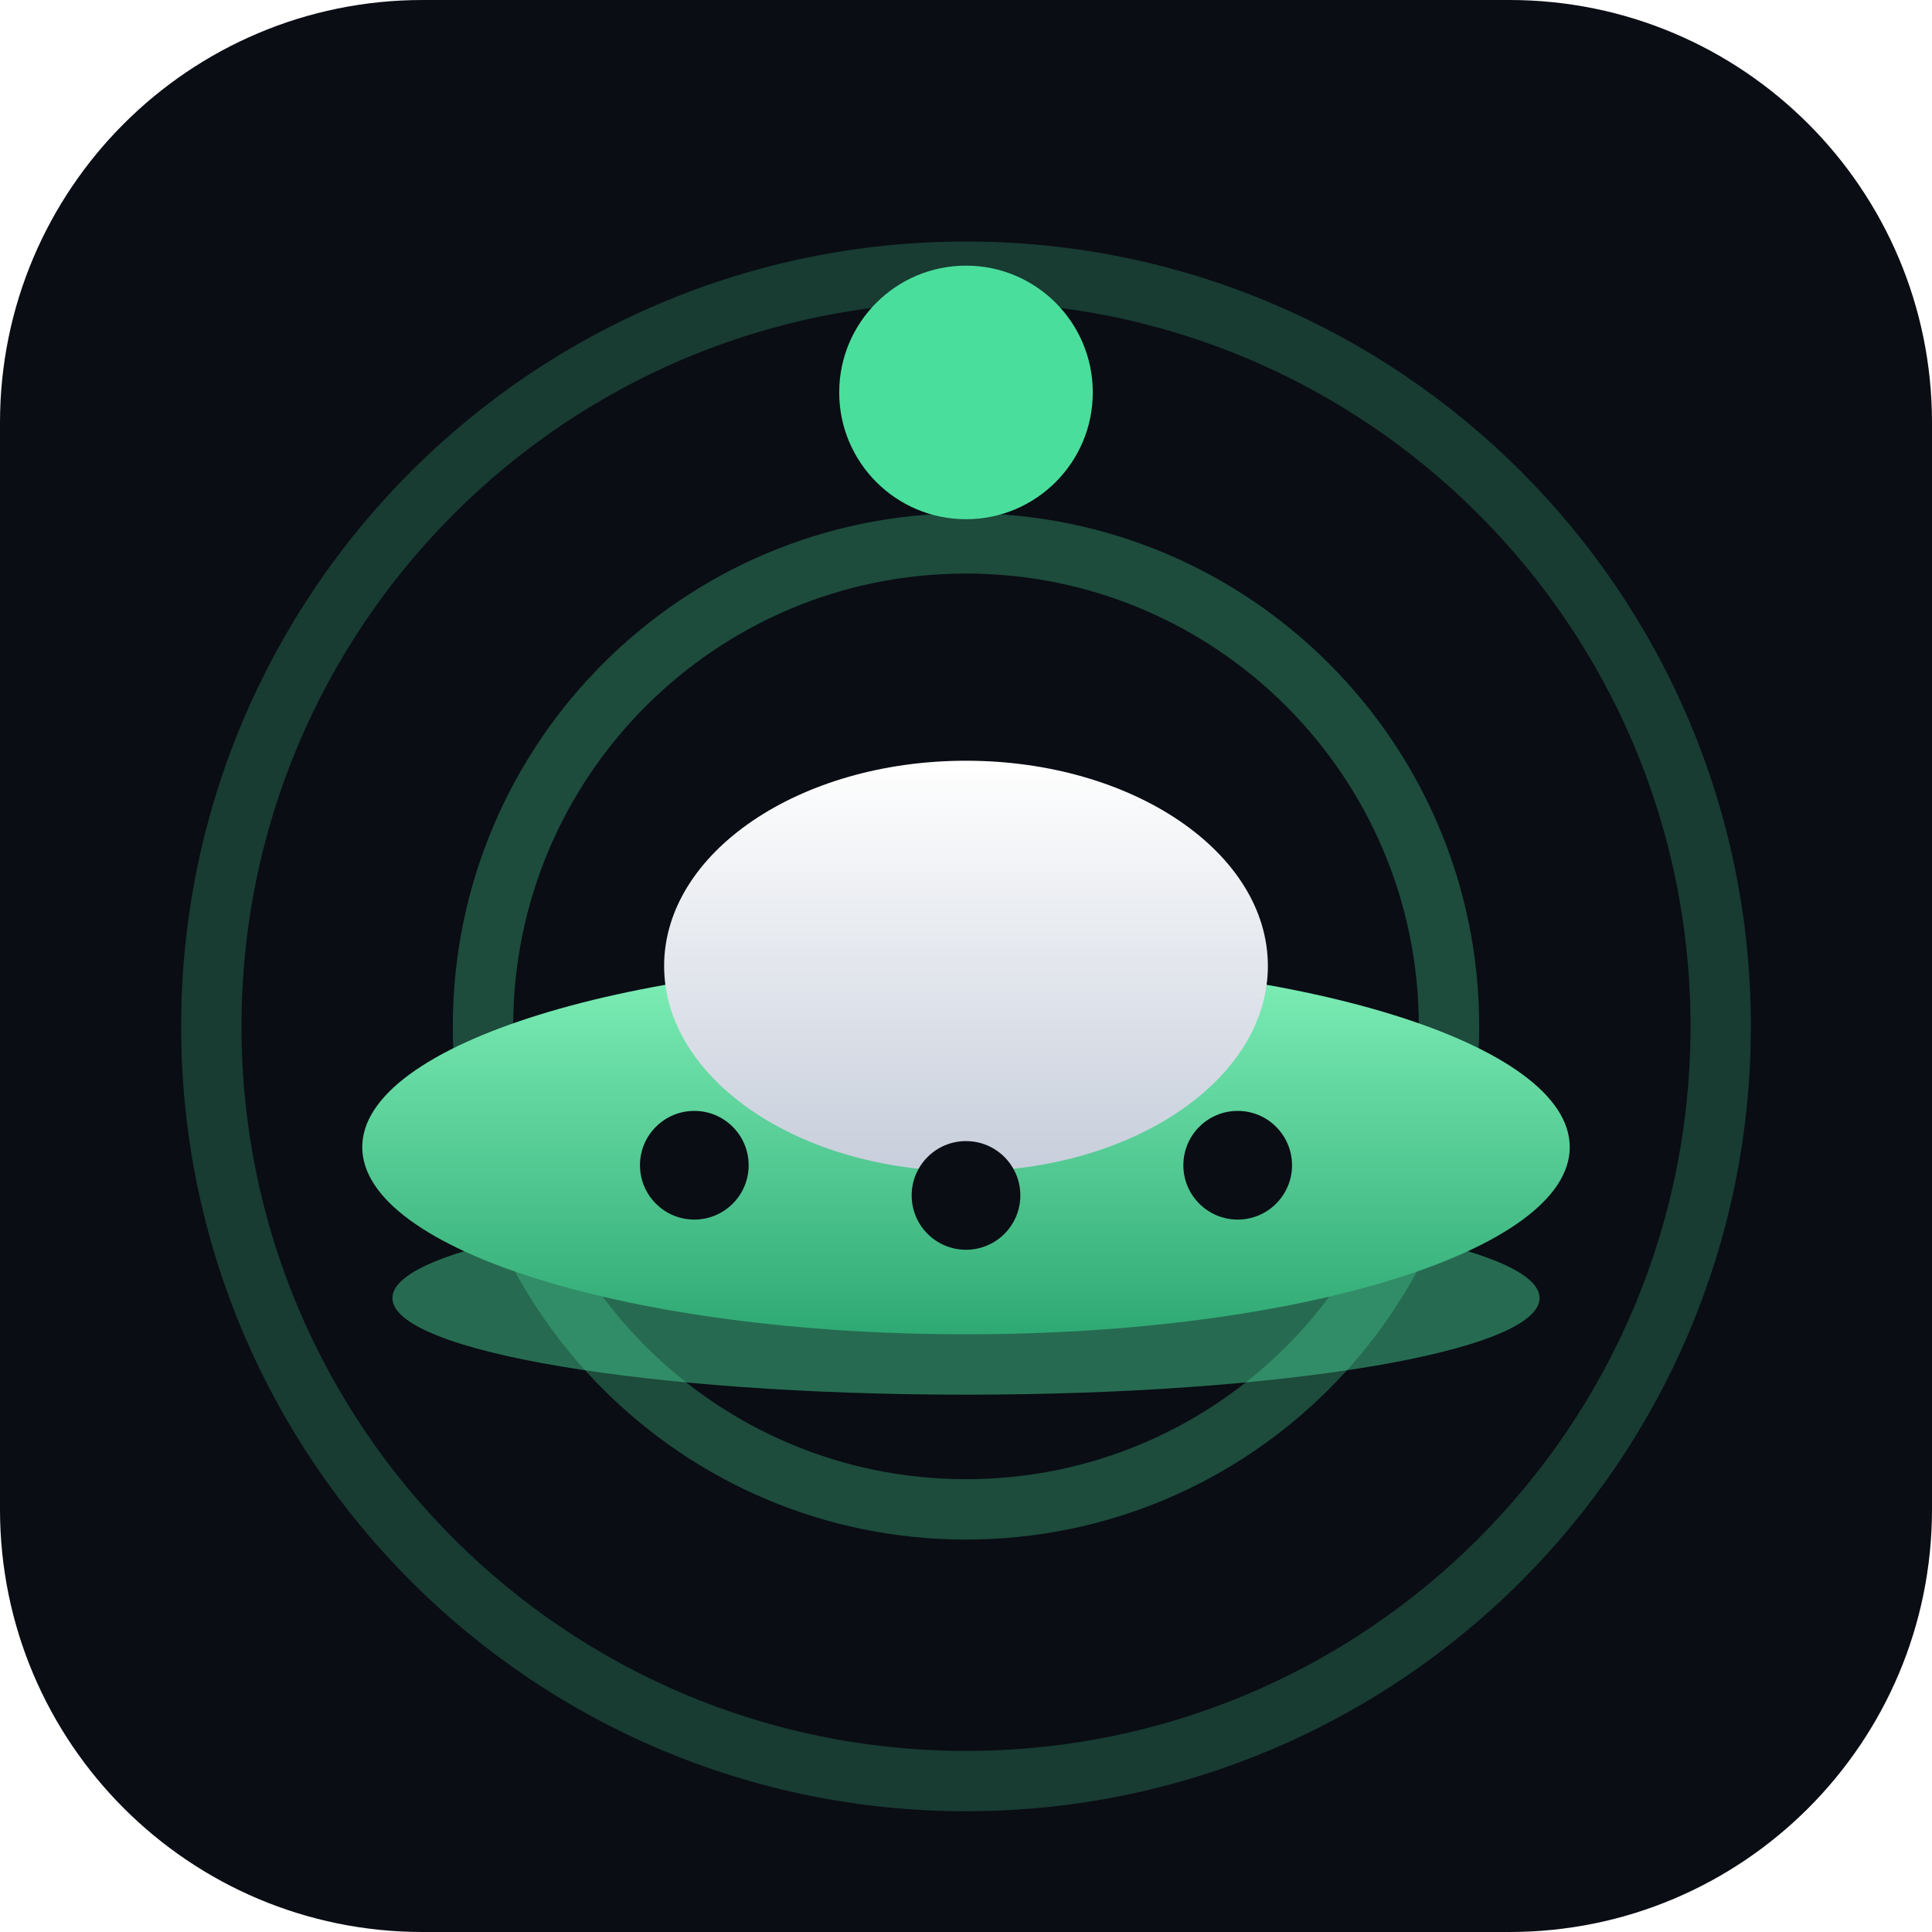
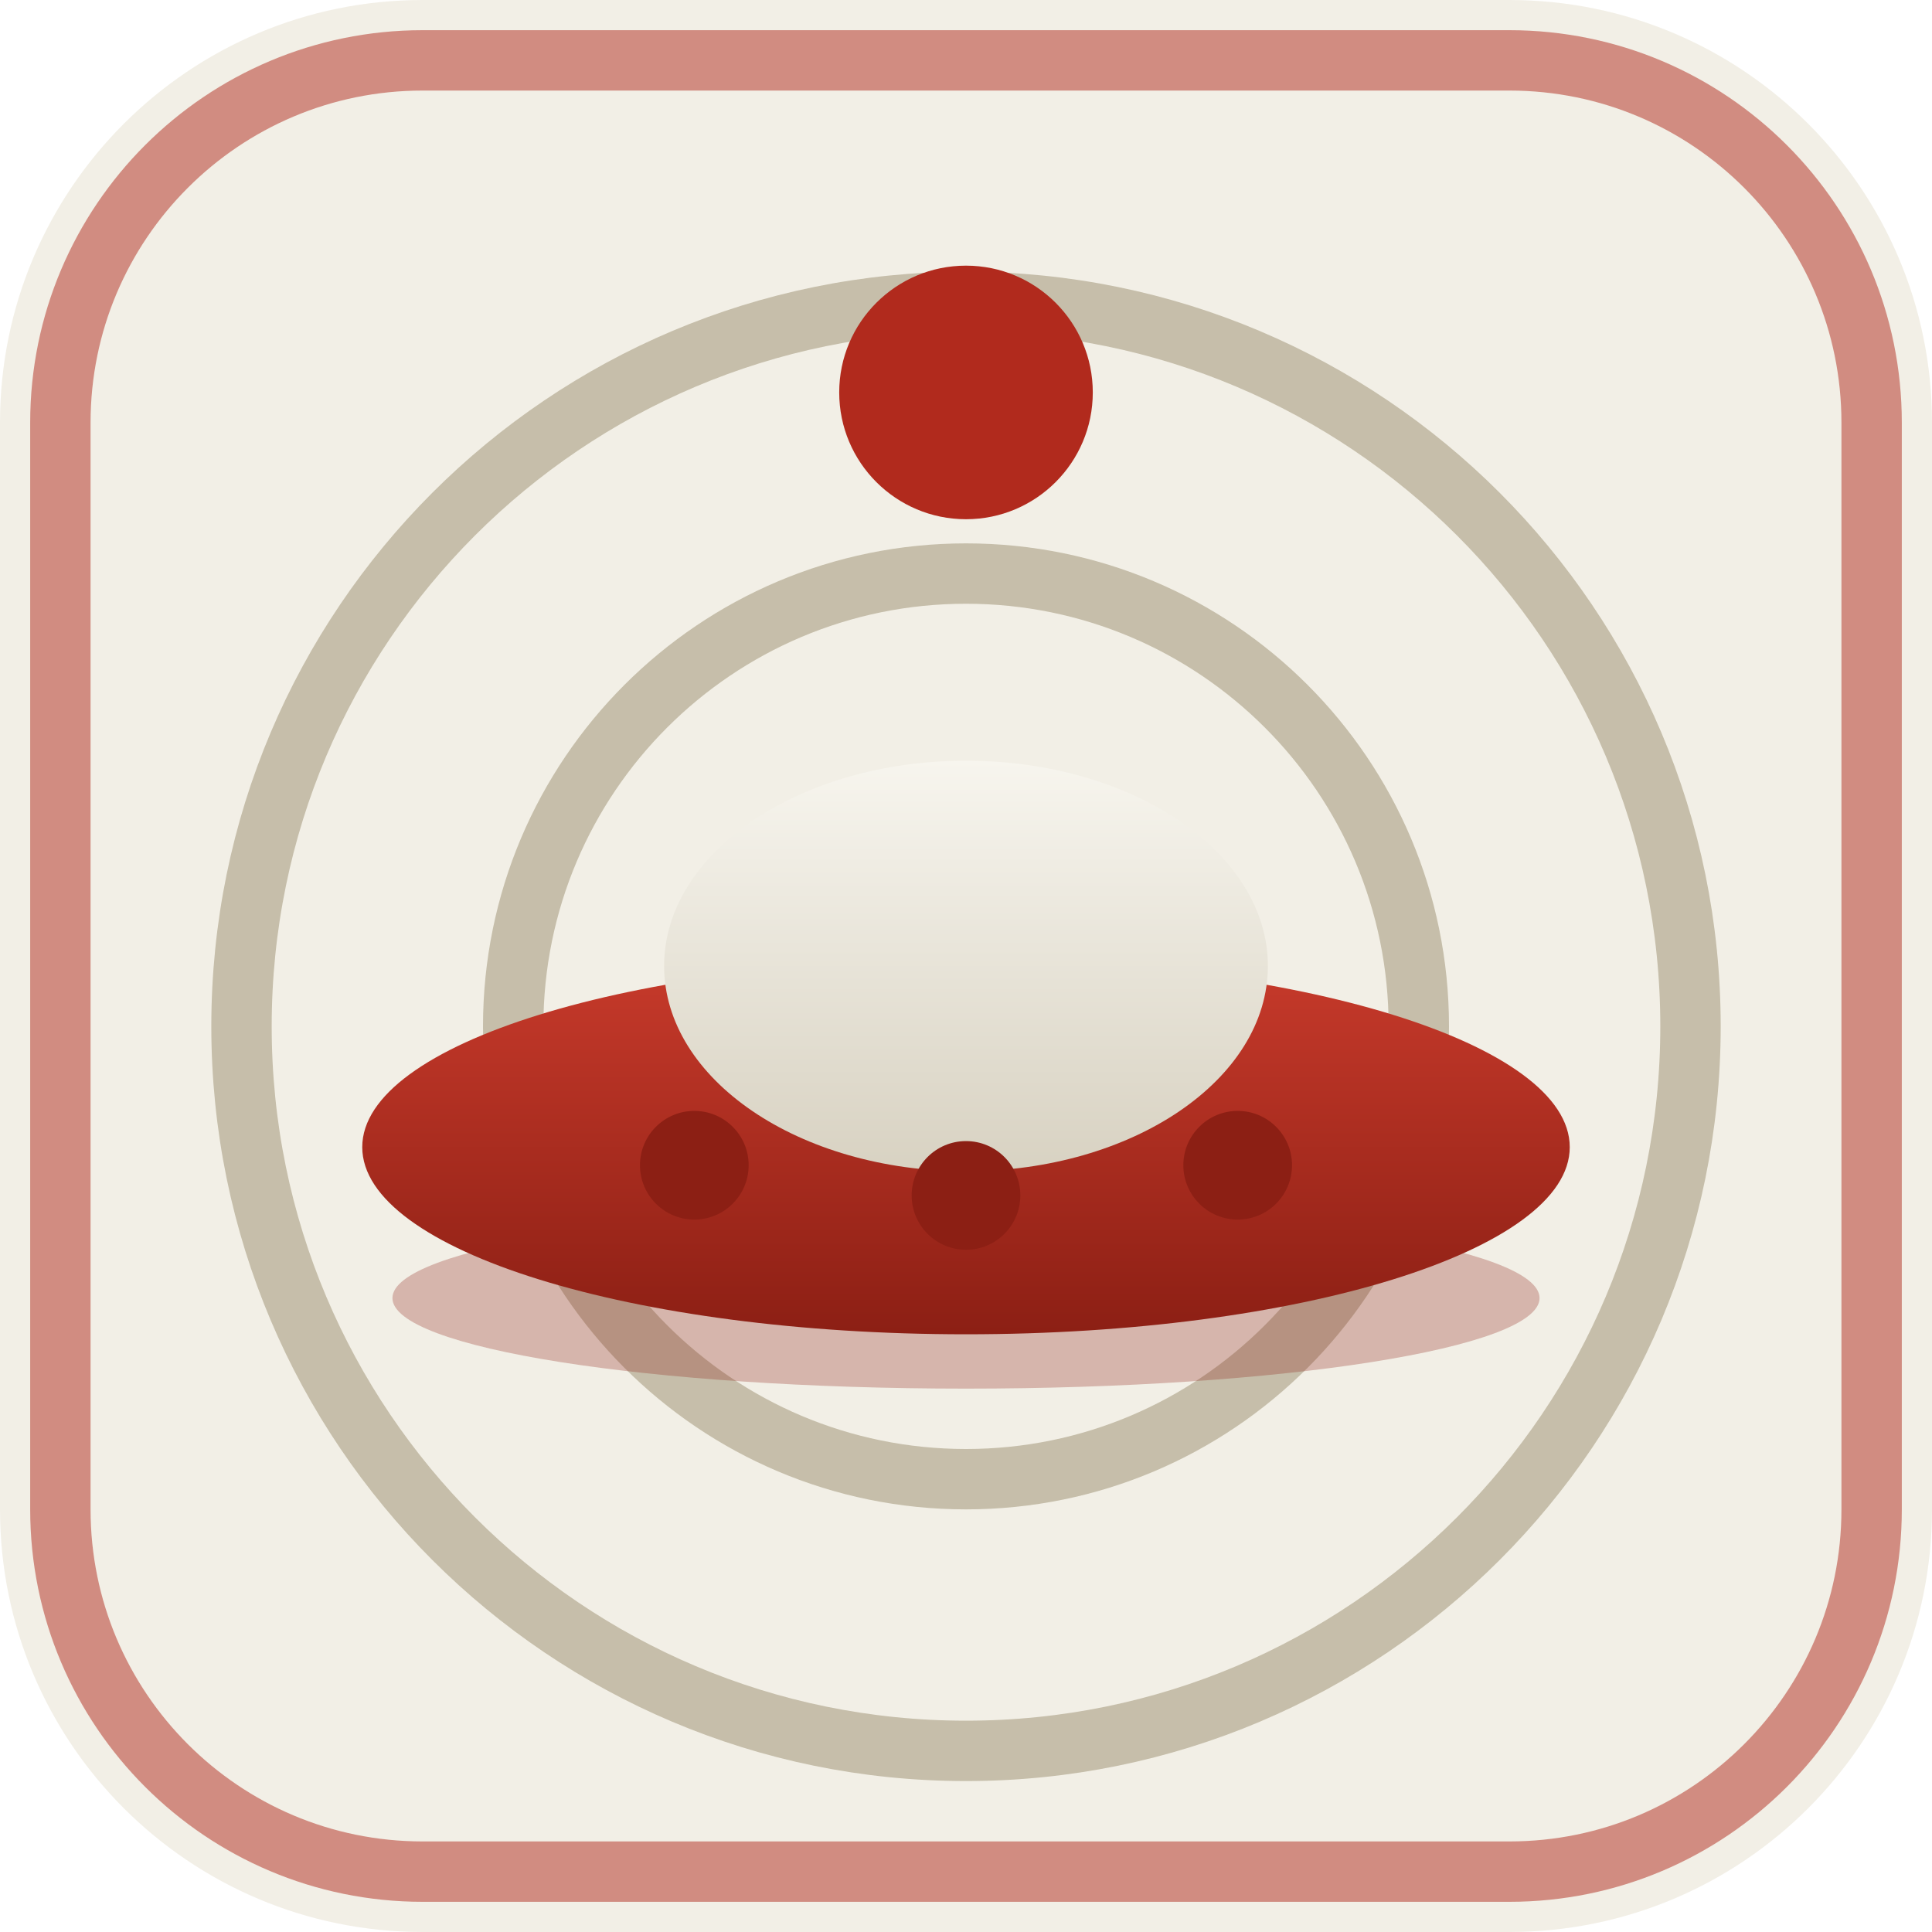
<svg xmlns="http://www.w3.org/2000/svg" viewBox="0 0 32 32">
  <defs>
    <linearGradient id="fdisc" x1="0" y1="0" x2="0" y2="1">
-       <stop offset="0%" stop-color="#7ff0b8" />
-       <stop offset="100%" stop-color="#2fa974" />
+       <stop offset="0%" stop-color="#c73a2b" />
+       <stop offset="100%" stop-color="#8c1f14" />
    </linearGradient>
    <linearGradient id="fdome" x1="0" y1="0" x2="0" y2="1">
-       <stop offset="0%" stop-color="#ffffff" />
-       <stop offset="100%" stop-color="#c7cedb" />
+       <stop offset="0%" stop-color="#f7f5ee" />
+       <stop offset="100%" stop-color="#d8d2c2" />
    </linearGradient>
  </defs>
-   <rect width="32" height="32" rx="7" fill="#0a0d14" />
-   <circle cx="16" cy="17" r="12.5" fill="none" stroke="#4ade9c" stroke-opacity="0.22" />
-   <circle cx="16" cy="17" r="8" fill="none" stroke="#4ade9c" stroke-opacity="0.3" />
-   <ellipse cx="16" cy="21.5" rx="9.5" ry="1.6" fill="#4ade9c" opacity="0.45" />
+   <rect width="32" height="32" rx="7" fill="#f2efe6" />
+   <rect x="1" y="1" width="30" height="30" rx="6" fill="none" stroke="#b12a1d" stroke-opacity="0.5" />
+   <circle cx="16" cy="17" r="12" fill="none" stroke="#b7ad96" stroke-opacity="0.75" />
+   <circle cx="16" cy="17" r="7.5" fill="none" stroke="#b7ad96" stroke-opacity="0.75" />
+   <ellipse cx="16" cy="21.5" rx="9.5" ry="1.5" fill="#8c1f14" opacity="0.28" />
  <ellipse cx="16" cy="19" rx="10" ry="3.1" fill="url(#fdisc)" />
  <ellipse cx="16" cy="16" rx="5" ry="3.4" fill="url(#fdome)" />
-   <circle cx="16" cy="6.5" r="2.1" fill="#4ade9c">
+   <circle cx="16" cy="6.5" r="2.1" fill="#b12a1d">
    <animate attributeName="opacity" values="0.4;1;0.4" dur="2.4s" repeatCount="indefinite" />
  </circle>
-   <g fill="#0a0d14">
+   <g fill="#8c1f14">
    <circle cx="11.5" cy="19.3" r="0.9" />
    <circle cx="16" cy="19.8" r="0.9" />
    <circle cx="20.5" cy="19.3" r="0.9" />
  </g>
</svg>
